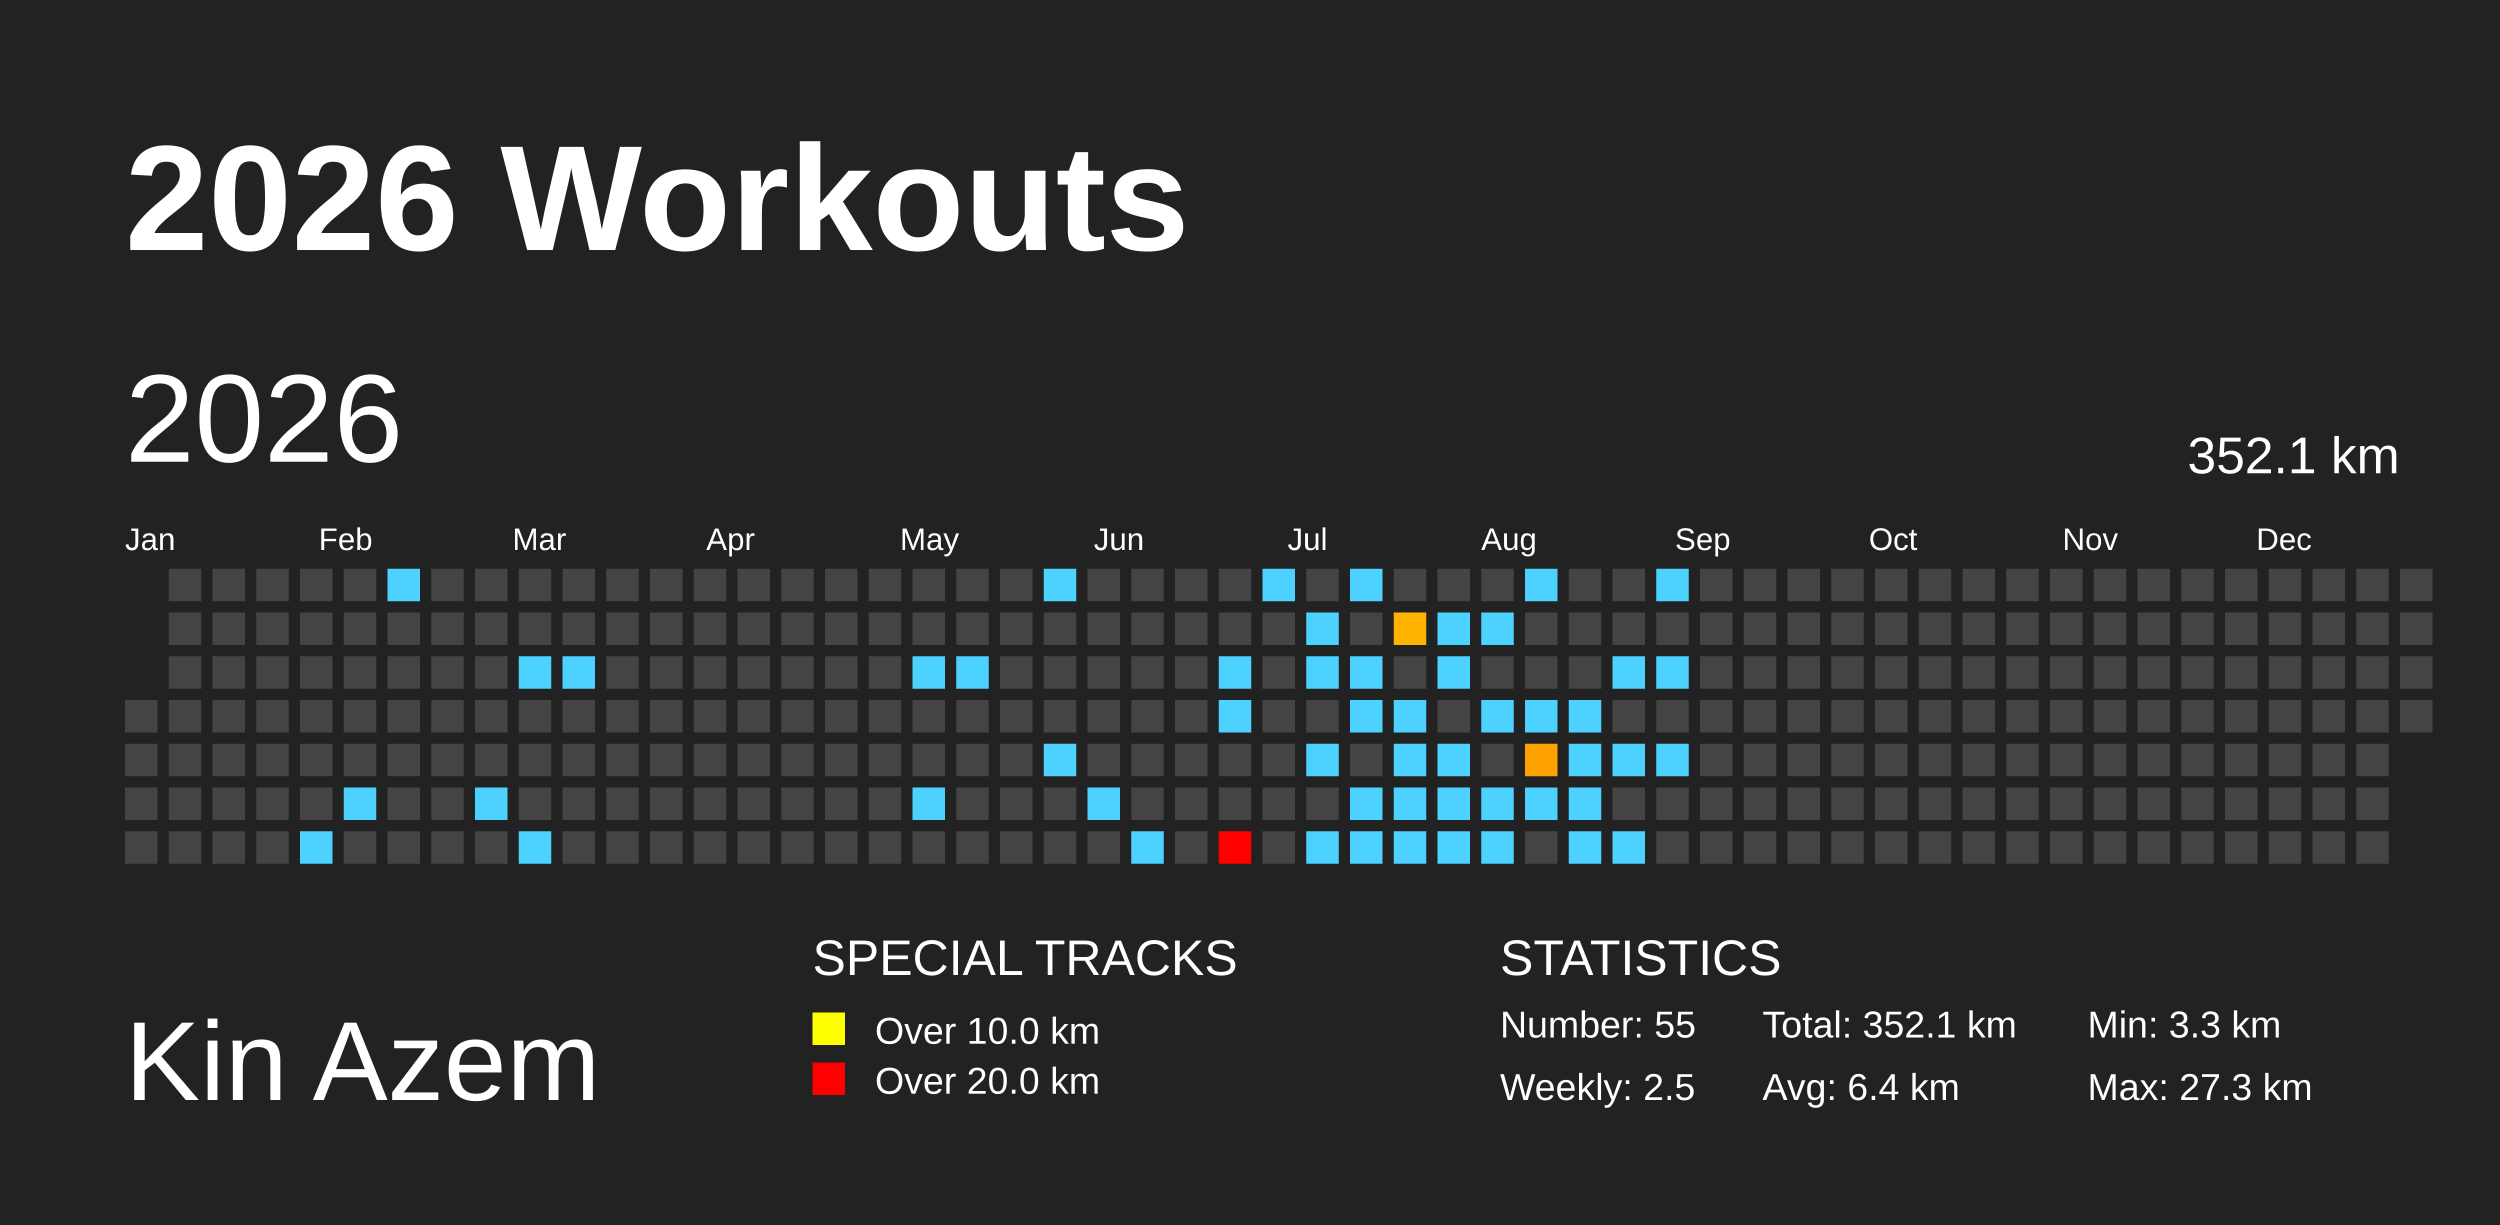
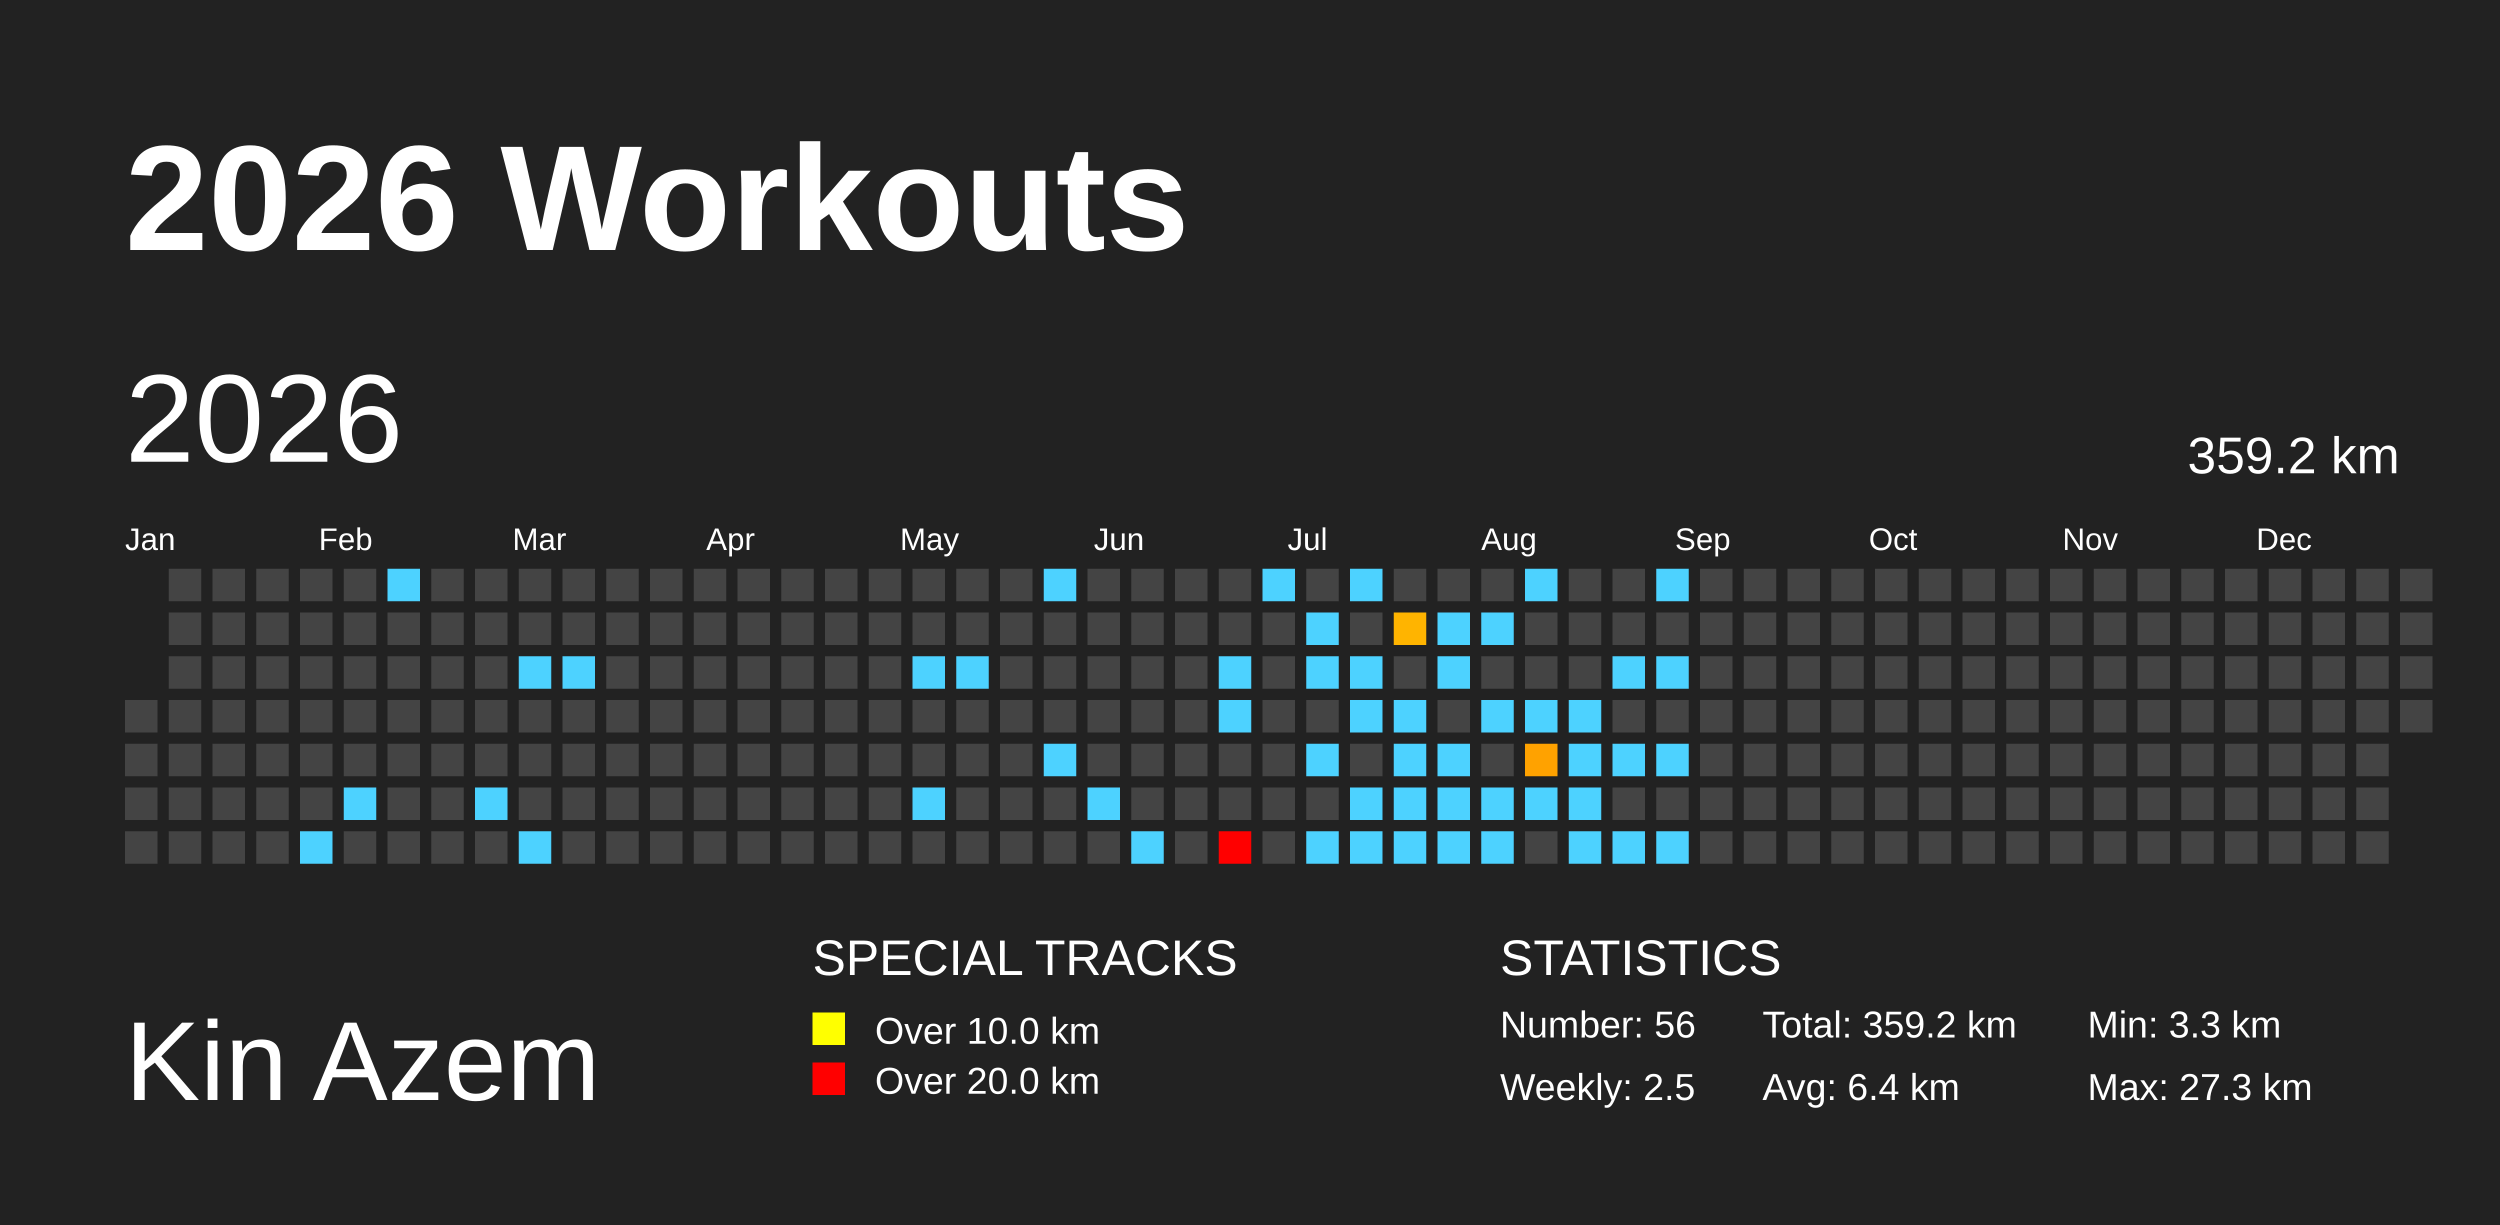
<svg xmlns="http://www.w3.org/2000/svg" baseProfile="full" height="98mm" version="1.1" viewBox="0,0,200,98" width="200mm">
  <defs>
    <pattern height="2" id="indoor-stripe" patternUnits="userSpaceOnUse" width="2">
      <line stroke="white" stroke-opacity="0.45" stroke-width="0.5" x1="0" x2="2" y1="2" y2="0" />
    </pattern>
  </defs>
  <rect fill="#222222" height="98" width="200" x="0" y="0" />
  <text fill="#FFFFFF" style="font-size:12px; font-family:Arial; font-weight:bold;" x="10" y="20">2026 Workouts</text>
  <text fill="#FFFFFF" style="font-size:9px; font-family:Arial" x="10" y="88">Kin Azem</text>
  <text fill="#FFFFFF" style="font-size:4px; font-family:Arial" x="65" y="78">SPECIAL TRACKS</text>
  <rect fill="yellow" height="2.6" width="2.6" x="65" y="81" />
  <text fill="#FFFFFF" style="font-size:3px; font-family:Arial" x="70" y="83.5">Over 10.0 km</text>
  <rect fill="red" height="2.6" width="2.6" x="65" y="85" />
  <text fill="#FFFFFF" style="font-size:3px; font-family:Arial" x="70" y="87.5">Over 20.0 km</text>
  <text fill="#FFFFFF" style="font-size:4px; font-family:Arial" x="120" y="78">STATISTICS</text>
-   <text fill="#FFFFFF" style="font-size:3px; font-family:Arial" x="120" y="83">Number: 55</text>
+   <text fill="#FFFFFF" style="font-size:3px; font-family:Arial" x="120" y="83">Number: 56</text>
  <text fill="#FFFFFF" style="font-size:3px; font-family:Arial" x="120" y="88">Weekly: 2.5</text>
-   <text fill="#FFFFFF" style="font-size:3px; font-family:Arial" x="141" y="83">Total: 352.1 km</text>
+   <text fill="#FFFFFF" style="font-size:3px; font-family:Arial" x="141" y="83">Total: 359.2 km</text>
  <text fill="#FFFFFF" style="font-size:3px; font-family:Arial" x="141" y="88">Avg: 6.4 km</text>
  <text fill="#FFFFFF" style="font-size:3px; font-family:Arial" x="167" y="83">Min: 3.3 km</text>
  <text fill="#FFFFFF" style="font-size:3px; font-family:Arial" x="167" y="88">Max: 27.3 km</text>
  <text dominant-baseline="hanging" fill="#FFFFFF" style="font-size:10.0px; font-family:Arial;" x="10" y="30">2026</text>
-   <text dominant-baseline="hanging" fill="#FFFFFF" style="font-size:4.125px; font-family:Arial;" x="175" y="35">352.1 km</text>
+   <text dominant-baseline="hanging" fill="#FFFFFF" style="font-size:4.125px; font-family:Arial;" x="175" y="35">359.2 km</text>
  <text fill="#FFFFFF" style="font-size:2.5px; font-family:Arial" x="10.0" y="44">Jan</text>
  <text fill="#FFFFFF" style="font-size:2.5px; font-family:Arial" x="25.5" y="44">Feb</text>
  <text fill="#FFFFFF" style="font-size:2.5px; font-family:Arial" x="41.0" y="44">Mar</text>
  <text fill="#FFFFFF" style="font-size:2.5px; font-family:Arial" x="56.5" y="44">Apr</text>
  <text fill="#FFFFFF" style="font-size:2.5px; font-family:Arial" x="72.0" y="44">May</text>
  <text fill="#FFFFFF" style="font-size:2.5px; font-family:Arial" x="87.5" y="44">Jun</text>
  <text fill="#FFFFFF" style="font-size:2.5px; font-family:Arial" x="103.0" y="44">Jul</text>
  <text fill="#FFFFFF" style="font-size:2.5px; font-family:Arial" x="118.5" y="44">Aug</text>
  <text fill="#FFFFFF" style="font-size:2.5px; font-family:Arial" x="134.0" y="44">Sep</text>
  <text fill="#FFFFFF" style="font-size:2.5px; font-family:Arial" x="149.5" y="44">Oct</text>
  <text fill="#FFFFFF" style="font-size:2.5px; font-family:Arial" x="165.0" y="44">Nov</text>
  <text fill="#FFFFFF" style="font-size:2.5px; font-family:Arial" x="180.5" y="44">Dec</text>
  <rect fill="#444444" height="2.6" width="2.6" x="10.0" y="56.0" />
  <rect fill="#444444" height="2.6" width="2.6" x="10.0" y="59.5" />
  <rect fill="#444444" height="2.6" width="2.6" x="10.0" y="63.0" />
  <rect fill="#444444" height="2.6" width="2.6" x="10.0" y="66.5" />
  <rect fill="#444444" height="2.6" width="2.6" x="13.5" y="45.5" />
  <rect fill="#444444" height="2.6" width="2.6" x="13.5" y="49.0" />
  <rect fill="#444444" height="2.6" width="2.6" x="13.5" y="52.5" />
  <rect fill="#444444" height="2.6" width="2.6" x="13.5" y="56.0" />
  <rect fill="#444444" height="2.6" width="2.6" x="13.5" y="59.5" />
  <rect fill="#444444" height="2.6" width="2.6" x="13.5" y="63.0" />
  <rect fill="#444444" height="2.6" width="2.6" x="13.5" y="66.5" />
  <rect fill="#444444" height="2.6" width="2.6" x="17.0" y="45.5" />
  <rect fill="#444444" height="2.6" width="2.6" x="17.0" y="49.0" />
  <rect fill="#444444" height="2.6" width="2.6" x="17.0" y="52.5" />
  <rect fill="#444444" height="2.6" width="2.6" x="17.0" y="56.0" />
  <rect fill="#444444" height="2.6" width="2.6" x="17.0" y="59.5" />
  <rect fill="#444444" height="2.6" width="2.6" x="17.0" y="63.0" />
  <rect fill="#444444" height="2.6" width="2.6" x="17.0" y="66.5" />
  <rect fill="#444444" height="2.6" width="2.6" x="20.5" y="45.5" />
  <rect fill="#444444" height="2.6" width="2.6" x="20.5" y="49.0" />
  <rect fill="#444444" height="2.6" width="2.6" x="20.5" y="52.5" />
  <rect fill="#444444" height="2.6" width="2.6" x="20.5" y="56.0" />
  <rect fill="#444444" height="2.6" width="2.6" x="20.5" y="59.5" />
  <rect fill="#444444" height="2.6" width="2.6" x="20.5" y="63.0" />
  <rect fill="#444444" height="2.6" width="2.6" x="20.5" y="66.5" />
  <rect fill="#444444" height="2.6" width="2.6" x="24.0" y="45.5" />
  <rect fill="#444444" height="2.6" width="2.6" x="24.0" y="49.0" />
  <rect fill="#444444" height="2.6" width="2.6" x="24.0" y="52.5" />
  <rect fill="#444444" height="2.6" width="2.6" x="24.0" y="56.0" />
  <rect fill="#444444" height="2.6" width="2.6" x="24.0" y="59.5" />
  <rect fill="#444444" height="2.6" width="2.6" x="24.0" y="63.0" />
  <rect fill="#4dd2ff" height="2.6" width="2.6" x="24.0" y="66.5" />
  <rect fill="#444444" height="2.6" width="2.6" x="27.5" y="45.5" />
  <rect fill="#444444" height="2.6" width="2.6" x="27.5" y="49.0" />
  <rect fill="#444444" height="2.6" width="2.6" x="27.5" y="52.5" />
  <rect fill="#444444" height="2.6" width="2.6" x="27.5" y="56.0" />
  <rect fill="#444444" height="2.6" width="2.6" x="27.5" y="59.5" />
  <rect fill="#4dd2ff" height="2.6" width="2.6" x="27.5" y="63.0" />
  <rect fill="#444444" height="2.6" width="2.6" x="27.5" y="66.5" />
  <rect fill="#4dd2ff" height="2.6" width="2.6" x="31.0" y="45.5" />
  <rect fill="#444444" height="2.6" width="2.6" x="31.0" y="49.0" />
  <rect fill="#444444" height="2.6" width="2.6" x="31.0" y="52.5" />
  <rect fill="#444444" height="2.6" width="2.6" x="31.0" y="56.0" />
  <rect fill="#444444" height="2.6" width="2.6" x="31.0" y="59.5" />
  <rect fill="#444444" height="2.6" width="2.6" x="31.0" y="63.0" />
  <rect fill="#444444" height="2.6" width="2.6" x="31.0" y="66.5" />
  <rect fill="#444444" height="2.6" width="2.6" x="34.5" y="45.5" />
  <rect fill="#444444" height="2.6" width="2.6" x="34.5" y="49.0" />
  <rect fill="#444444" height="2.6" width="2.6" x="34.5" y="52.5" />
  <rect fill="#444444" height="2.6" width="2.6" x="34.5" y="56.0" />
  <rect fill="#444444" height="2.6" width="2.6" x="34.5" y="59.5" />
  <rect fill="#444444" height="2.6" width="2.6" x="34.5" y="63.0" />
  <rect fill="#444444" height="2.6" width="2.6" x="34.5" y="66.5" />
  <rect fill="#444444" height="2.6" width="2.6" x="38.0" y="45.5" />
  <rect fill="#444444" height="2.6" width="2.6" x="38.0" y="49.0" />
  <rect fill="#444444" height="2.6" width="2.6" x="38.0" y="52.5" />
  <rect fill="#444444" height="2.6" width="2.6" x="38.0" y="56.0" />
  <rect fill="#444444" height="2.6" width="2.6" x="38.0" y="59.5" />
  <rect fill="#4dd2ff" height="2.6" width="2.6" x="38.0" y="63.0" />
  <rect fill="#444444" height="2.6" width="2.6" x="38.0" y="66.5" />
  <rect fill="#444444" height="2.6" width="2.6" x="41.5" y="45.5" />
  <rect fill="#444444" height="2.6" width="2.6" x="41.5" y="49.0" />
  <rect fill="#4dd2ff" height="2.6" width="2.6" x="41.5" y="52.5" />
  <rect fill="#444444" height="2.6" width="2.6" x="41.5" y="56.0" />
  <rect fill="#444444" height="2.6" width="2.6" x="41.5" y="59.5" />
  <rect fill="#444444" height="2.6" width="2.6" x="41.5" y="63.0" />
  <rect fill="#4dd2ff" height="2.6" width="2.6" x="41.5" y="66.5" />
  <rect fill="#444444" height="2.6" width="2.6" x="45.0" y="45.5" />
  <rect fill="#444444" height="2.6" width="2.6" x="45.0" y="49.0" />
  <rect fill="#4dd2ff" height="2.6" width="2.6" x="45.0" y="52.5" />
  <rect fill="#444444" height="2.6" width="2.6" x="45.0" y="56.0" />
  <rect fill="#444444" height="2.6" width="2.6" x="45.0" y="59.5" />
  <rect fill="#444444" height="2.6" width="2.6" x="45.0" y="63.0" />
  <rect fill="#444444" height="2.6" width="2.6" x="45.0" y="66.5" />
  <rect fill="#444444" height="2.6" width="2.6" x="48.5" y="45.5" />
  <rect fill="#444444" height="2.6" width="2.6" x="48.5" y="49.0" />
  <rect fill="#444444" height="2.6" width="2.6" x="48.5" y="52.5" />
  <rect fill="#444444" height="2.6" width="2.6" x="48.5" y="56.0" />
  <rect fill="#444444" height="2.6" width="2.6" x="48.5" y="59.5" />
  <rect fill="#444444" height="2.6" width="2.6" x="48.5" y="63.0" />
  <rect fill="#444444" height="2.6" width="2.6" x="48.5" y="66.5" />
  <rect fill="#444444" height="2.6" width="2.6" x="52.0" y="45.5" />
  <rect fill="#444444" height="2.6" width="2.6" x="52.0" y="49.0" />
  <rect fill="#444444" height="2.6" width="2.6" x="52.0" y="52.5" />
  <rect fill="#444444" height="2.6" width="2.6" x="52.0" y="56.0" />
  <rect fill="#444444" height="2.6" width="2.6" x="52.0" y="59.5" />
  <rect fill="#444444" height="2.6" width="2.6" x="52.0" y="63.0" />
  <rect fill="#444444" height="2.6" width="2.6" x="52.0" y="66.5" />
  <rect fill="#444444" height="2.6" width="2.6" x="55.5" y="45.5" />
  <rect fill="#444444" height="2.6" width="2.6" x="55.5" y="49.0" />
  <rect fill="#444444" height="2.6" width="2.6" x="55.5" y="52.5" />
  <rect fill="#444444" height="2.6" width="2.6" x="55.5" y="56.0" />
  <rect fill="#444444" height="2.6" width="2.6" x="55.5" y="59.5" />
  <rect fill="#444444" height="2.6" width="2.6" x="55.5" y="63.0" />
  <rect fill="#444444" height="2.6" width="2.6" x="55.5" y="66.5" />
  <rect fill="#444444" height="2.6" width="2.6" x="59.0" y="45.5" />
  <rect fill="#444444" height="2.6" width="2.6" x="59.0" y="49.0" />
  <rect fill="#444444" height="2.6" width="2.6" x="59.0" y="52.5" />
  <rect fill="#444444" height="2.6" width="2.6" x="59.0" y="56.0" />
  <rect fill="#444444" height="2.6" width="2.6" x="59.0" y="59.5" />
  <rect fill="#444444" height="2.6" width="2.6" x="59.0" y="63.0" />
  <rect fill="#444444" height="2.6" width="2.6" x="59.0" y="66.5" />
  <rect fill="#444444" height="2.6" width="2.6" x="62.5" y="45.5" />
  <rect fill="#444444" height="2.6" width="2.6" x="62.5" y="49.0" />
  <rect fill="#444444" height="2.6" width="2.6" x="62.5" y="52.5" />
  <rect fill="#444444" height="2.6" width="2.6" x="62.5" y="56.0" />
  <rect fill="#444444" height="2.6" width="2.6" x="62.5" y="59.5" />
  <rect fill="#444444" height="2.6" width="2.6" x="62.5" y="63.0" />
  <rect fill="#444444" height="2.6" width="2.6" x="62.5" y="66.5" />
  <rect fill="#444444" height="2.6" width="2.6" x="66.0" y="45.5" />
  <rect fill="#444444" height="2.6" width="2.6" x="66.0" y="49.0" />
  <rect fill="#444444" height="2.6" width="2.6" x="66.0" y="52.5" />
  <rect fill="#444444" height="2.6" width="2.6" x="66.0" y="56.0" />
  <rect fill="#444444" height="2.6" width="2.6" x="66.0" y="59.5" />
  <rect fill="#444444" height="2.6" width="2.6" x="66.0" y="63.0" />
  <rect fill="#444444" height="2.6" width="2.6" x="66.0" y="66.5" />
  <rect fill="#444444" height="2.6" width="2.6" x="69.5" y="45.5" />
  <rect fill="#444444" height="2.6" width="2.6" x="69.5" y="49.0" />
  <rect fill="#444444" height="2.6" width="2.6" x="69.5" y="52.5" />
  <rect fill="#444444" height="2.6" width="2.6" x="69.5" y="56.0" />
  <rect fill="#444444" height="2.6" width="2.6" x="69.5" y="59.5" />
  <rect fill="#444444" height="2.6" width="2.6" x="69.5" y="63.0" />
  <rect fill="#444444" height="2.6" width="2.6" x="69.5" y="66.5" />
  <rect fill="#444444" height="2.6" width="2.6" x="73.0" y="45.5" />
  <rect fill="#444444" height="2.6" width="2.6" x="73.0" y="49.0" />
  <rect fill="#4dd2ff" height="2.6" width="2.6" x="73.0" y="52.5" />
  <rect fill="#444444" height="2.6" width="2.6" x="73.0" y="56.0" />
  <rect fill="#444444" height="2.6" width="2.6" x="73.0" y="59.5" />
  <rect fill="#4dd2ff" height="2.6" width="2.6" x="73.0" y="63.0" />
  <rect fill="#444444" height="2.6" width="2.6" x="73.0" y="66.5" />
  <rect fill="#444444" height="2.6" width="2.6" x="76.5" y="45.5" />
  <rect fill="#444444" height="2.6" width="2.6" x="76.5" y="49.0" />
  <rect fill="#4dd2ff" height="2.6" width="2.6" x="76.5" y="52.5" />
  <rect fill="#444444" height="2.6" width="2.6" x="76.5" y="56.0" />
  <rect fill="#444444" height="2.6" width="2.6" x="76.5" y="59.5" />
  <rect fill="#444444" height="2.6" width="2.6" x="76.5" y="63.0" />
  <rect fill="#444444" height="2.6" width="2.6" x="76.5" y="66.5" />
  <rect fill="#444444" height="2.6" width="2.6" x="80.0" y="45.5" />
  <rect fill="#444444" height="2.6" width="2.6" x="80.0" y="49.0" />
  <rect fill="#444444" height="2.6" width="2.6" x="80.0" y="52.5" />
  <rect fill="#444444" height="2.6" width="2.6" x="80.0" y="56.0" />
  <rect fill="#444444" height="2.6" width="2.6" x="80.0" y="59.5" />
  <rect fill="#444444" height="2.6" width="2.6" x="80.0" y="63.0" />
  <rect fill="#444444" height="2.6" width="2.6" x="80.0" y="66.5" />
  <rect fill="#4dd2ff" height="2.6" width="2.6" x="83.5" y="45.5" />
  <rect fill="#444444" height="2.6" width="2.6" x="83.5" y="49.0" />
  <rect fill="#444444" height="2.6" width="2.6" x="83.5" y="52.5" />
  <rect fill="#444444" height="2.6" width="2.6" x="83.5" y="56.0" />
  <rect fill="#4dd2ff" height="2.6" width="2.6" x="83.5" y="59.5" />
  <rect fill="#444444" height="2.6" width="2.6" x="83.5" y="63.0" />
  <rect fill="#444444" height="2.6" width="2.6" x="83.5" y="66.5" />
  <rect fill="#444444" height="2.6" width="2.6" x="87.0" y="45.5" />
  <rect fill="#444444" height="2.6" width="2.6" x="87.0" y="49.0" />
  <rect fill="#444444" height="2.6" width="2.6" x="87.0" y="52.5" />
  <rect fill="#444444" height="2.6" width="2.6" x="87.0" y="56.0" />
  <rect fill="#444444" height="2.6" width="2.6" x="87.0" y="59.5" />
  <rect fill="#4dd2ff" height="2.6" width="2.6" x="87.0" y="63.0" />
  <rect fill="#444444" height="2.6" width="2.6" x="87.0" y="66.5" />
  <rect fill="#444444" height="2.6" width="2.6" x="90.5" y="45.5" />
  <rect fill="#444444" height="2.6" width="2.6" x="90.5" y="49.0" />
  <rect fill="#444444" height="2.6" width="2.6" x="90.5" y="52.5" />
  <rect fill="#444444" height="2.6" width="2.6" x="90.5" y="56.0" />
  <rect fill="#444444" height="2.6" width="2.6" x="90.5" y="59.5" />
  <rect fill="#444444" height="2.6" width="2.6" x="90.5" y="63.0" />
  <rect fill="#4dd2ff" height="2.6" width="2.6" x="90.5" y="66.5" />
  <rect fill="#444444" height="2.6" width="2.6" x="94.0" y="45.5" />
  <rect fill="#444444" height="2.6" width="2.6" x="94.0" y="49.0" />
  <rect fill="#444444" height="2.6" width="2.6" x="94.0" y="52.5" />
  <rect fill="#444444" height="2.6" width="2.6" x="94.0" y="56.0" />
  <rect fill="#444444" height="2.6" width="2.6" x="94.0" y="59.5" />
  <rect fill="#444444" height="2.6" width="2.6" x="94.0" y="63.0" />
  <rect fill="#444444" height="2.6" width="2.6" x="94.0" y="66.5" />
  <rect fill="#444444" height="2.6" width="2.6" x="97.5" y="45.5" />
  <rect fill="#444444" height="2.6" width="2.6" x="97.5" y="49.0" />
  <rect fill="#4dd2ff" height="2.6" width="2.6" x="97.5" y="52.5" />
  <rect fill="#4dd2ff" height="2.6" width="2.6" x="97.5" y="56.0" />
  <rect fill="#444444" height="2.6" width="2.6" x="97.5" y="59.5" />
  <rect fill="#444444" height="2.6" width="2.6" x="97.5" y="63.0" />
  <rect fill="red" height="2.6" width="2.6" x="97.5" y="66.5" />
  <rect fill="#4dd2ff" height="2.6" width="2.6" x="101.0" y="45.5" />
  <rect fill="#444444" height="2.6" width="2.6" x="101.0" y="49.0" />
  <rect fill="#444444" height="2.6" width="2.6" x="101.0" y="52.5" />
  <rect fill="#444444" height="2.6" width="2.6" x="101.0" y="56.0" />
  <rect fill="#444444" height="2.6" width="2.6" x="101.0" y="59.5" />
  <rect fill="#444444" height="2.6" width="2.6" x="101.0" y="63.0" />
  <rect fill="#444444" height="2.6" width="2.6" x="101.0" y="66.5" />
  <rect fill="#444444" height="2.6" width="2.6" x="104.5" y="45.5" />
  <rect fill="#4dd2ff" height="2.6" width="2.6" x="104.5" y="49.0" />
  <rect fill="#4dd2ff" height="2.6" width="2.6" x="104.5" y="52.5" />
  <rect fill="#444444" height="2.6" width="2.6" x="104.5" y="56.0" />
  <rect fill="#4dd2ff" height="2.6" width="2.6" x="104.5" y="59.5" />
  <rect fill="#444444" height="2.6" width="2.6" x="104.5" y="63.0" />
  <rect fill="#4dd2ff" height="2.6" width="2.6" x="104.5" y="66.5" />
  <rect fill="#4dd2ff" height="2.6" width="2.6" x="108.0" y="45.5" />
  <rect fill="#444444" height="2.6" width="2.6" x="108.0" y="49.0" />
  <rect fill="#4dd2ff" height="2.6" width="2.6" x="108.0" y="52.5" />
  <rect fill="#4dd2ff" height="2.6" width="2.6" x="108.0" y="56.0" />
  <rect fill="#444444" height="2.6" width="2.6" x="108.0" y="59.5" />
  <rect fill="#4dd2ff" height="2.6" width="2.6" x="108.0" y="63.0" />
  <rect fill="#4dd2ff" height="2.6" width="2.6" x="108.0" y="66.5" />
  <rect fill="#444444" height="2.6" width="2.6" x="111.5" y="45.5" />
  <rect fill="#ffb400" height="2.6" width="2.6" x="111.5" y="49.0" />
  <rect fill="#444444" height="2.6" width="2.6" x="111.5" y="52.5" />
  <rect fill="#4dd2ff" height="2.6" width="2.6" x="111.5" y="56.0" />
  <rect fill="#4dd2ff" height="2.6" width="2.6" x="111.5" y="59.5" />
  <rect fill="#4dd2ff" height="2.6" width="2.6" x="111.5" y="63.0" />
  <rect fill="#4dd2ff" height="2.6" width="2.6" x="111.5" y="66.5" />
  <rect fill="#444444" height="2.6" width="2.6" x="115.0" y="45.5" />
  <rect fill="#4dd2ff" height="2.6" width="2.6" x="115.0" y="49.0" />
  <rect fill="#4dd2ff" height="2.6" width="2.6" x="115.0" y="52.5" />
  <rect fill="#444444" height="2.6" width="2.6" x="115.0" y="56.0" />
  <rect fill="#4dd2ff" height="2.6" width="2.6" x="115.0" y="59.5" />
  <rect fill="#4dd2ff" height="2.6" width="2.6" x="115.0" y="63.0" />
  <rect fill="#4dd2ff" height="2.6" width="2.6" x="115.0" y="66.5" />
  <rect fill="#444444" height="2.6" width="2.6" x="118.5" y="45.5" />
  <rect fill="#4dd2ff" height="2.6" width="2.6" x="118.5" y="49.0" />
  <rect fill="#444444" height="2.6" width="2.6" x="118.5" y="52.5" />
  <rect fill="#4dd2ff" height="2.6" width="2.6" x="118.5" y="56.0" />
  <rect fill="#444444" height="2.6" width="2.6" x="118.5" y="59.5" />
  <rect fill="#4dd2ff" height="2.6" width="2.6" x="118.5" y="63.0" />
  <rect fill="#4dd2ff" height="2.6" width="2.6" x="118.5" y="66.5" />
  <rect fill="#4dd2ff" height="2.6" width="2.6" x="122.0" y="45.5" />
  <rect fill="#444444" height="2.6" width="2.6" x="122.0" y="49.0" />
  <rect fill="#444444" height="2.6" width="2.6" x="122.0" y="52.5" />
  <rect fill="#4dd2ff" height="2.6" width="2.6" x="122.0" y="56.0" />
  <rect fill="#ffa200" height="2.6" width="2.6" x="122.0" y="59.5" />
  <rect fill="#4dd2ff" height="2.6" width="2.6" x="122.0" y="63.0" />
  <rect fill="#444444" height="2.6" width="2.6" x="122.0" y="66.5" />
  <rect fill="#444444" height="2.6" width="2.6" x="125.5" y="45.5" />
  <rect fill="#444444" height="2.6" width="2.6" x="125.5" y="49.0" />
  <rect fill="#444444" height="2.6" width="2.6" x="125.5" y="52.5" />
  <rect fill="#4dd2ff" height="2.6" width="2.6" x="125.5" y="56.0" />
  <rect fill="#4dd2ff" height="2.6" width="2.6" x="125.5" y="59.5" />
  <rect fill="#4dd2ff" height="2.6" width="2.6" x="125.5" y="63.0" />
  <rect fill="#4dd2ff" height="2.6" width="2.6" x="125.5" y="66.5" />
  <rect fill="#444444" height="2.6" width="2.6" x="129.0" y="45.5" />
  <rect fill="#444444" height="2.6" width="2.6" x="129.0" y="49.0" />
  <rect fill="#4dd2ff" height="2.6" width="2.6" x="129.0" y="52.5" />
  <rect fill="#444444" height="2.6" width="2.6" x="129.0" y="56.0" />
  <rect fill="#4dd2ff" height="2.6" width="2.6" x="129.0" y="59.5" />
  <rect fill="#444444" height="2.6" width="2.6" x="129.0" y="63.0" />
  <rect fill="#4dd2ff" height="2.6" width="2.6" x="129.0" y="66.5" />
  <rect fill="#4dd2ff" height="2.6" width="2.6" x="132.5" y="45.5" />
  <rect fill="#444444" height="2.6" width="2.6" x="132.5" y="49.0" />
  <rect fill="#4dd2ff" height="2.6" width="2.6" x="132.5" y="52.5" />
  <rect fill="#444444" height="2.6" width="2.6" x="132.5" y="56.0" />
  <rect fill="#4dd2ff" height="2.6" width="2.6" x="132.5" y="59.5" />
  <rect fill="#444444" height="2.6" width="2.6" x="132.5" y="63.0" />
-   <rect fill="#444444" height="2.6" width="2.6" x="132.5" y="66.5" />
+   <rect fill="#4dd2ff" height="2.6" width="2.6" x="132.5" y="66.5" />
  <rect fill="#444444" height="2.6" width="2.6" x="136.0" y="45.5" />
  <rect fill="#444444" height="2.6" width="2.6" x="136.0" y="49.0" />
  <rect fill="#444444" height="2.6" width="2.6" x="136.0" y="52.5" />
  <rect fill="#444444" height="2.6" width="2.6" x="136.0" y="56.0" />
  <rect fill="#444444" height="2.6" width="2.6" x="136.0" y="59.5" />
  <rect fill="#444444" height="2.6" width="2.6" x="136.0" y="63.0" />
  <rect fill="#444444" height="2.6" width="2.6" x="136.0" y="66.5" />
  <rect fill="#444444" height="2.6" width="2.6" x="139.5" y="45.5" />
  <rect fill="#444444" height="2.6" width="2.6" x="139.5" y="49.0" />
  <rect fill="#444444" height="2.6" width="2.6" x="139.5" y="52.5" />
  <rect fill="#444444" height="2.6" width="2.6" x="139.5" y="56.0" />
  <rect fill="#444444" height="2.6" width="2.6" x="139.5" y="59.5" />
  <rect fill="#444444" height="2.6" width="2.6" x="139.5" y="63.0" />
  <rect fill="#444444" height="2.6" width="2.6" x="139.5" y="66.5" />
  <rect fill="#444444" height="2.6" width="2.6" x="143.0" y="45.5" />
  <rect fill="#444444" height="2.6" width="2.6" x="143.0" y="49.0" />
  <rect fill="#444444" height="2.6" width="2.6" x="143.0" y="52.5" />
  <rect fill="#444444" height="2.6" width="2.6" x="143.0" y="56.0" />
  <rect fill="#444444" height="2.6" width="2.6" x="143.0" y="59.5" />
  <rect fill="#444444" height="2.6" width="2.6" x="143.0" y="63.0" />
  <rect fill="#444444" height="2.6" width="2.6" x="143.0" y="66.5" />
  <rect fill="#444444" height="2.6" width="2.6" x="146.5" y="45.5" />
  <rect fill="#444444" height="2.6" width="2.6" x="146.5" y="49.0" />
  <rect fill="#444444" height="2.6" width="2.6" x="146.5" y="52.5" />
  <rect fill="#444444" height="2.6" width="2.6" x="146.5" y="56.0" />
  <rect fill="#444444" height="2.6" width="2.6" x="146.5" y="59.5" />
  <rect fill="#444444" height="2.6" width="2.6" x="146.5" y="63.0" />
  <rect fill="#444444" height="2.6" width="2.6" x="146.5" y="66.5" />
  <rect fill="#444444" height="2.6" width="2.6" x="150.0" y="45.5" />
  <rect fill="#444444" height="2.6" width="2.6" x="150.0" y="49.0" />
  <rect fill="#444444" height="2.6" width="2.6" x="150.0" y="52.5" />
  <rect fill="#444444" height="2.6" width="2.6" x="150.0" y="56.0" />
  <rect fill="#444444" height="2.6" width="2.6" x="150.0" y="59.5" />
  <rect fill="#444444" height="2.6" width="2.6" x="150.0" y="63.0" />
  <rect fill="#444444" height="2.6" width="2.6" x="150.0" y="66.5" />
  <rect fill="#444444" height="2.6" width="2.6" x="153.5" y="45.5" />
  <rect fill="#444444" height="2.6" width="2.6" x="153.5" y="49.0" />
  <rect fill="#444444" height="2.6" width="2.6" x="153.5" y="52.5" />
  <rect fill="#444444" height="2.6" width="2.6" x="153.5" y="56.0" />
  <rect fill="#444444" height="2.6" width="2.6" x="153.5" y="59.5" />
  <rect fill="#444444" height="2.6" width="2.6" x="153.5" y="63.0" />
  <rect fill="#444444" height="2.6" width="2.6" x="153.5" y="66.5" />
  <rect fill="#444444" height="2.6" width="2.6" x="157.0" y="45.5" />
  <rect fill="#444444" height="2.6" width="2.6" x="157.0" y="49.0" />
  <rect fill="#444444" height="2.6" width="2.6" x="157.0" y="52.5" />
  <rect fill="#444444" height="2.6" width="2.6" x="157.0" y="56.0" />
  <rect fill="#444444" height="2.6" width="2.6" x="157.0" y="59.5" />
  <rect fill="#444444" height="2.6" width="2.6" x="157.0" y="63.0" />
  <rect fill="#444444" height="2.6" width="2.6" x="157.0" y="66.5" />
  <rect fill="#444444" height="2.6" width="2.6" x="160.5" y="45.5" />
  <rect fill="#444444" height="2.6" width="2.6" x="160.5" y="49.0" />
  <rect fill="#444444" height="2.6" width="2.6" x="160.5" y="52.5" />
  <rect fill="#444444" height="2.6" width="2.6" x="160.5" y="56.0" />
  <rect fill="#444444" height="2.6" width="2.6" x="160.5" y="59.5" />
  <rect fill="#444444" height="2.6" width="2.6" x="160.5" y="63.0" />
  <rect fill="#444444" height="2.6" width="2.6" x="160.5" y="66.5" />
  <rect fill="#444444" height="2.6" width="2.6" x="164.0" y="45.5" />
  <rect fill="#444444" height="2.6" width="2.6" x="164.0" y="49.0" />
  <rect fill="#444444" height="2.6" width="2.6" x="164.0" y="52.5" />
  <rect fill="#444444" height="2.6" width="2.6" x="164.0" y="56.0" />
  <rect fill="#444444" height="2.6" width="2.6" x="164.0" y="59.5" />
  <rect fill="#444444" height="2.6" width="2.6" x="164.0" y="63.0" />
  <rect fill="#444444" height="2.6" width="2.6" x="164.0" y="66.5" />
  <rect fill="#444444" height="2.6" width="2.6" x="167.5" y="45.5" />
  <rect fill="#444444" height="2.6" width="2.6" x="167.5" y="49.0" />
  <rect fill="#444444" height="2.6" width="2.6" x="167.5" y="52.5" />
  <rect fill="#444444" height="2.6" width="2.6" x="167.5" y="56.0" />
  <rect fill="#444444" height="2.6" width="2.6" x="167.5" y="59.5" />
  <rect fill="#444444" height="2.6" width="2.6" x="167.5" y="63.0" />
  <rect fill="#444444" height="2.6" width="2.6" x="167.5" y="66.5" />
  <rect fill="#444444" height="2.6" width="2.6" x="171.0" y="45.5" />
  <rect fill="#444444" height="2.6" width="2.6" x="171.0" y="49.0" />
  <rect fill="#444444" height="2.6" width="2.6" x="171.0" y="52.5" />
  <rect fill="#444444" height="2.6" width="2.6" x="171.0" y="56.0" />
  <rect fill="#444444" height="2.6" width="2.6" x="171.0" y="59.5" />
  <rect fill="#444444" height="2.6" width="2.6" x="171.0" y="63.0" />
  <rect fill="#444444" height="2.6" width="2.6" x="171.0" y="66.5" />
  <rect fill="#444444" height="2.6" width="2.6" x="174.5" y="45.5" />
  <rect fill="#444444" height="2.6" width="2.6" x="174.5" y="49.0" />
  <rect fill="#444444" height="2.6" width="2.6" x="174.5" y="52.5" />
  <rect fill="#444444" height="2.6" width="2.6" x="174.5" y="56.0" />
  <rect fill="#444444" height="2.6" width="2.6" x="174.5" y="59.5" />
  <rect fill="#444444" height="2.6" width="2.6" x="174.5" y="63.0" />
  <rect fill="#444444" height="2.6" width="2.6" x="174.5" y="66.5" />
  <rect fill="#444444" height="2.6" width="2.6" x="178.0" y="45.5" />
  <rect fill="#444444" height="2.6" width="2.6" x="178.0" y="49.0" />
  <rect fill="#444444" height="2.6" width="2.6" x="178.0" y="52.5" />
  <rect fill="#444444" height="2.6" width="2.6" x="178.0" y="56.0" />
  <rect fill="#444444" height="2.6" width="2.6" x="178.0" y="59.5" />
  <rect fill="#444444" height="2.6" width="2.6" x="178.0" y="63.0" />
  <rect fill="#444444" height="2.6" width="2.6" x="178.0" y="66.5" />
  <rect fill="#444444" height="2.6" width="2.6" x="181.5" y="45.5" />
  <rect fill="#444444" height="2.6" width="2.6" x="181.5" y="49.0" />
  <rect fill="#444444" height="2.6" width="2.6" x="181.5" y="52.5" />
  <rect fill="#444444" height="2.6" width="2.6" x="181.5" y="56.0" />
  <rect fill="#444444" height="2.6" width="2.6" x="181.5" y="59.5" />
  <rect fill="#444444" height="2.6" width="2.6" x="181.5" y="63.0" />
  <rect fill="#444444" height="2.6" width="2.6" x="181.5" y="66.5" />
  <rect fill="#444444" height="2.6" width="2.6" x="185.0" y="45.5" />
  <rect fill="#444444" height="2.6" width="2.6" x="185.0" y="49.0" />
  <rect fill="#444444" height="2.6" width="2.6" x="185.0" y="52.5" />
  <rect fill="#444444" height="2.6" width="2.6" x="185.0" y="56.0" />
  <rect fill="#444444" height="2.6" width="2.6" x="185.0" y="59.5" />
  <rect fill="#444444" height="2.6" width="2.6" x="185.0" y="63.0" />
  <rect fill="#444444" height="2.6" width="2.6" x="185.0" y="66.5" />
  <rect fill="#444444" height="2.6" width="2.6" x="188.5" y="45.5" />
  <rect fill="#444444" height="2.6" width="2.6" x="188.5" y="49.0" />
  <rect fill="#444444" height="2.6" width="2.6" x="188.5" y="52.5" />
  <rect fill="#444444" height="2.6" width="2.6" x="188.5" y="56.0" />
  <rect fill="#444444" height="2.6" width="2.6" x="188.5" y="59.5" />
  <rect fill="#444444" height="2.6" width="2.6" x="188.5" y="63.0" />
  <rect fill="#444444" height="2.6" width="2.6" x="188.5" y="66.5" />
  <rect fill="#444444" height="2.6" width="2.6" x="192.0" y="45.5" />
  <rect fill="#444444" height="2.6" width="2.6" x="192.0" y="49.0" />
  <rect fill="#444444" height="2.6" width="2.6" x="192.0" y="52.5" />
  <rect fill="#444444" height="2.6" width="2.6" x="192.0" y="56.0" />
</svg>
